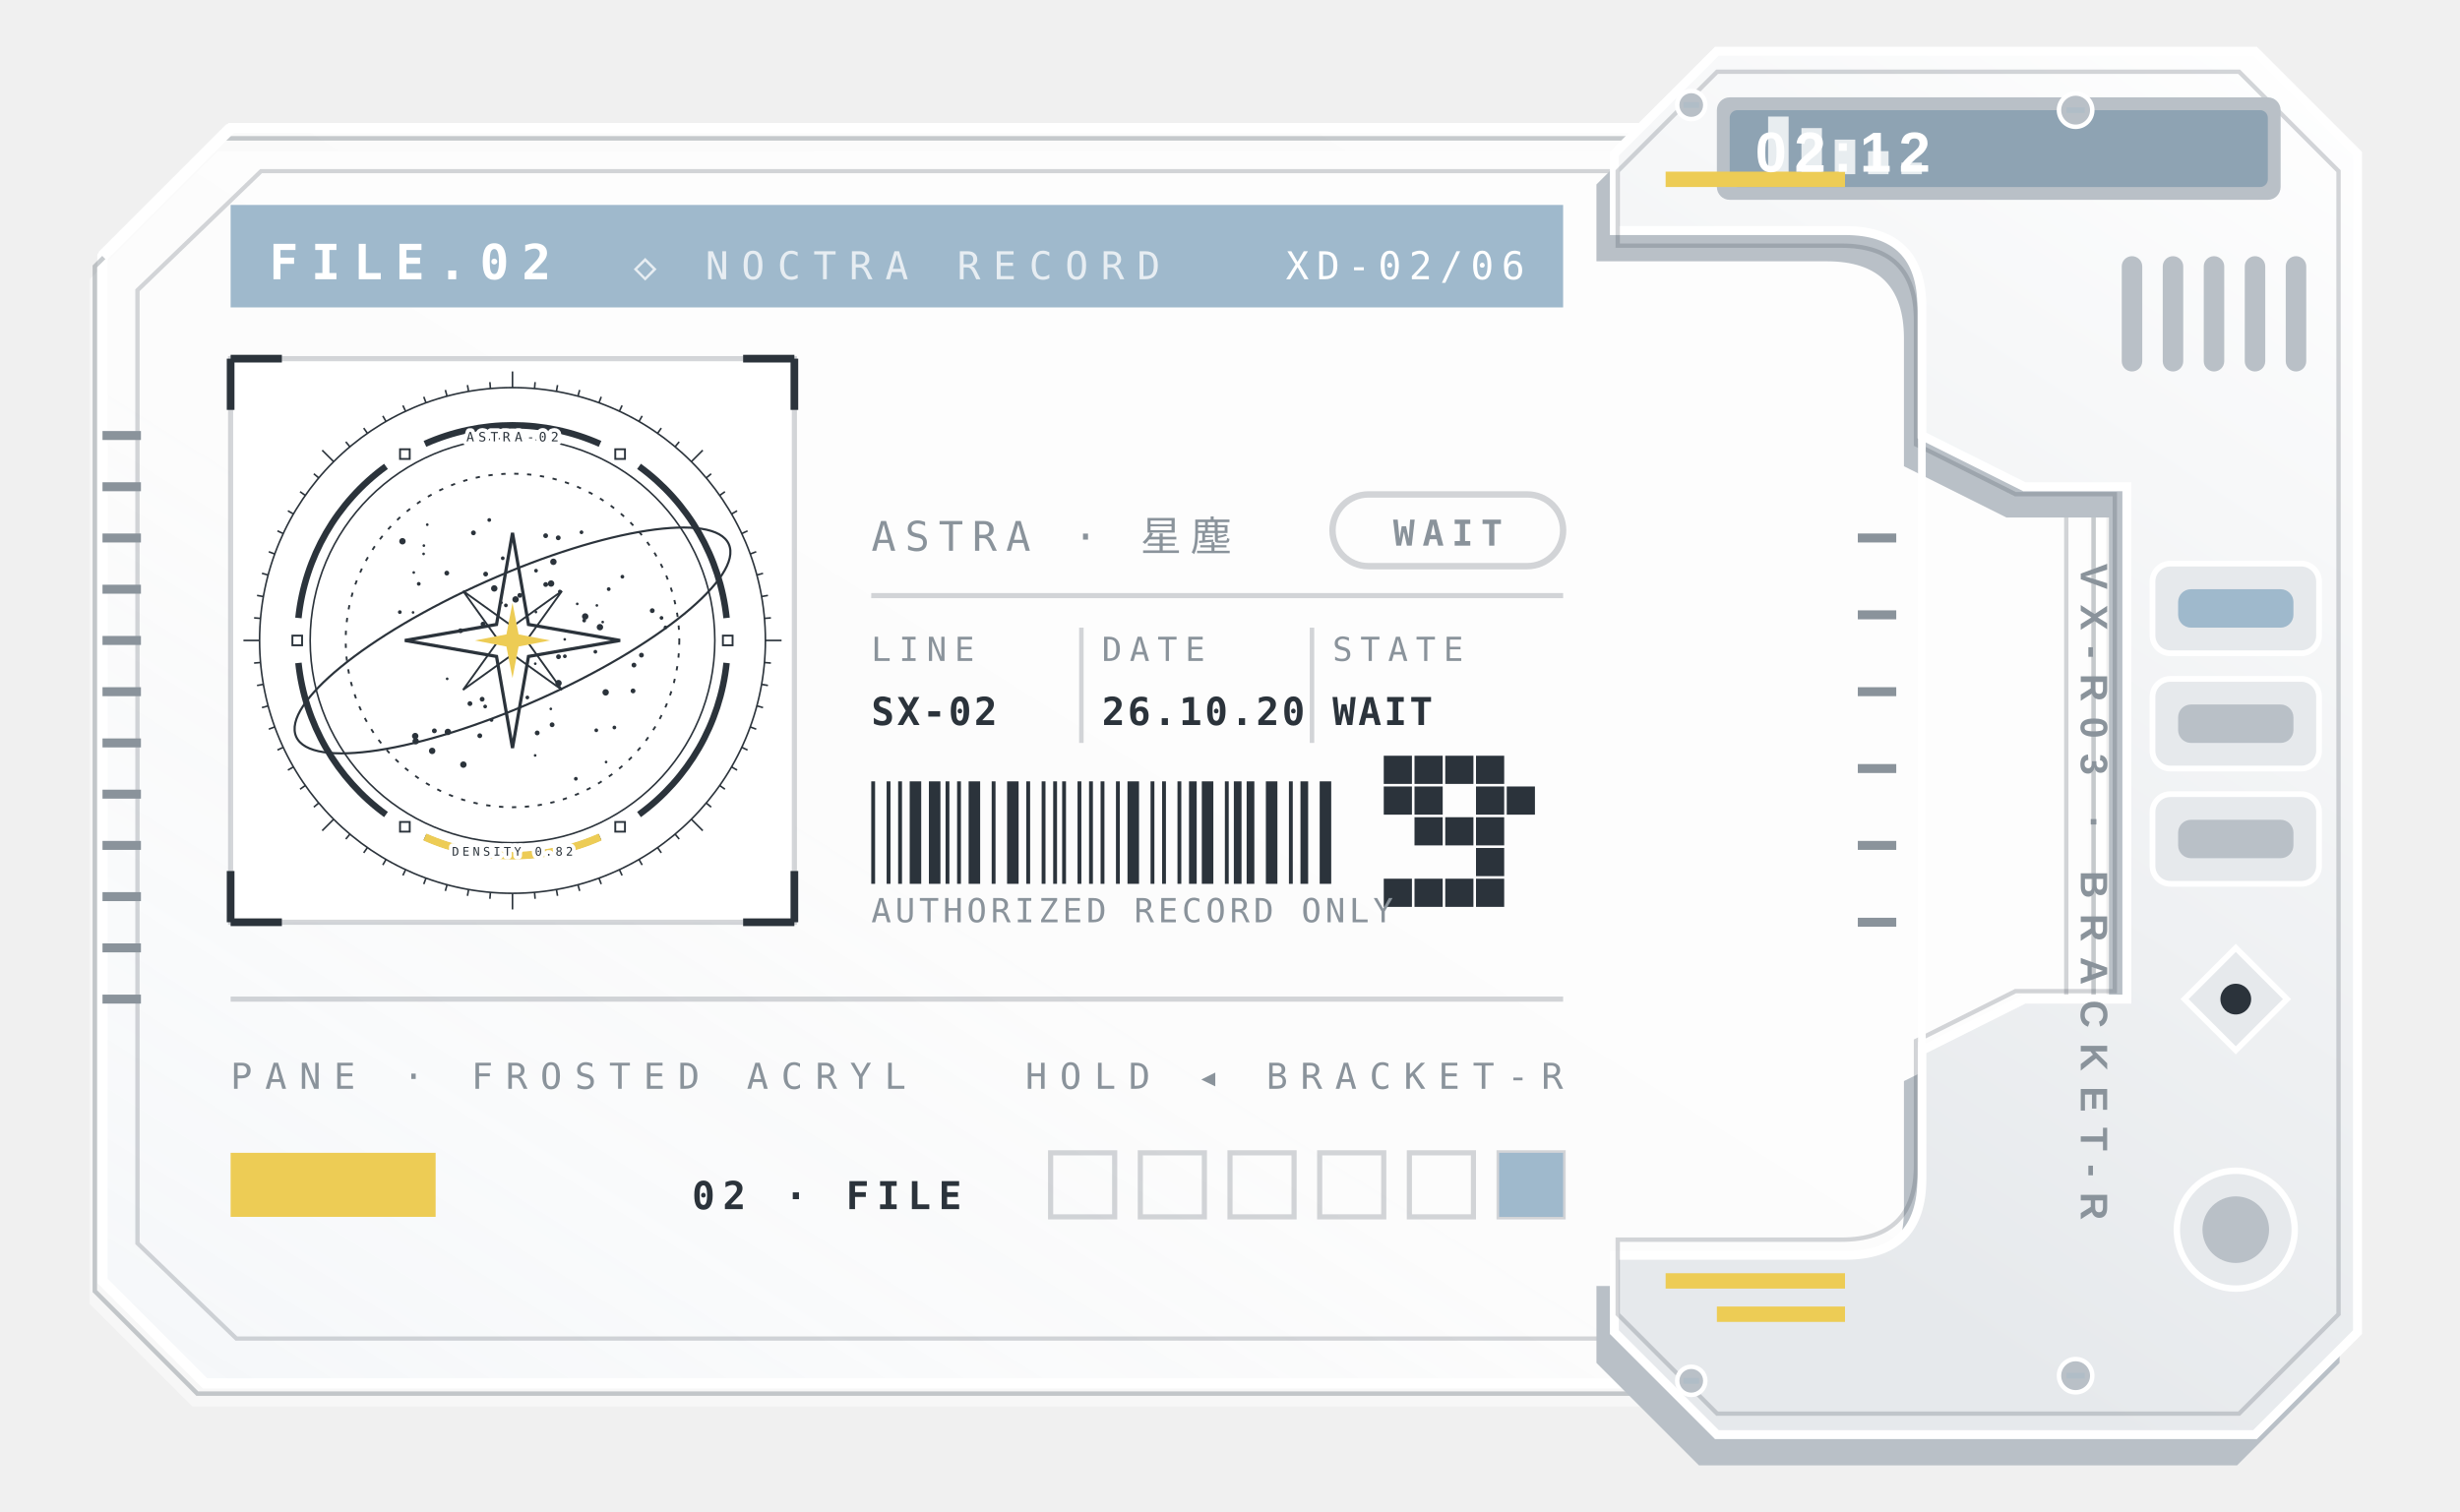
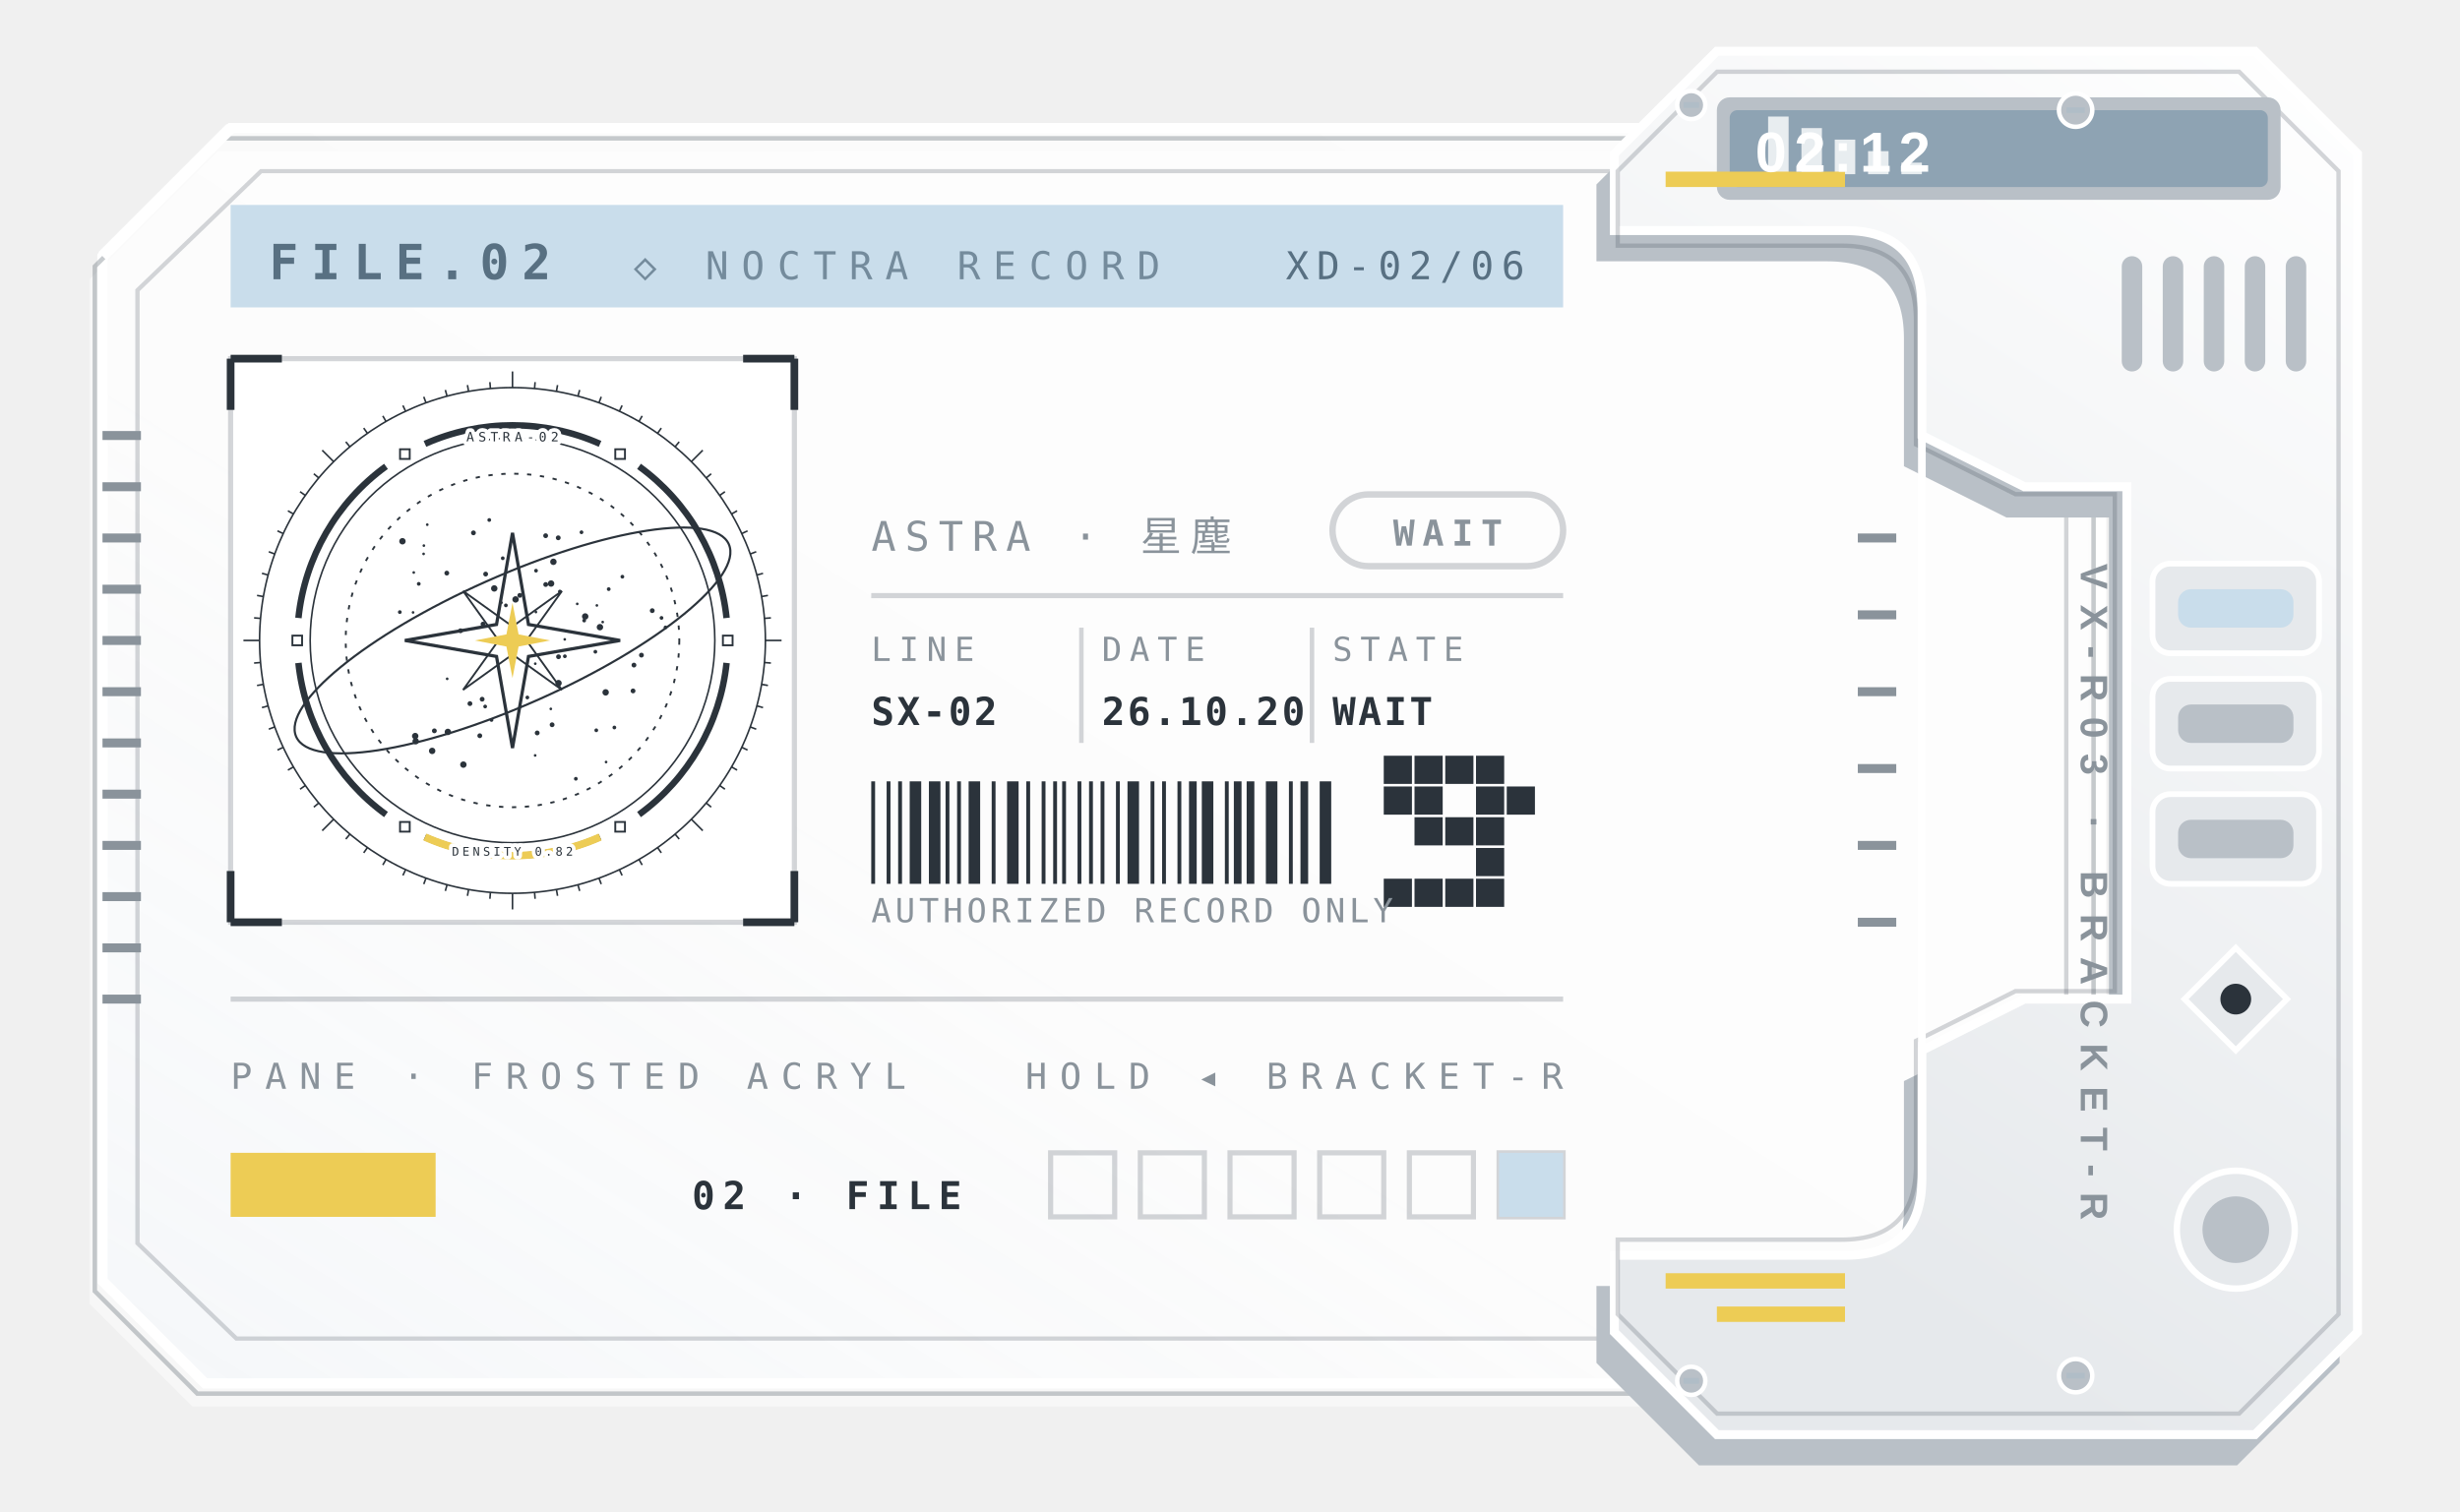
<svg xmlns="http://www.w3.org/2000/svg" width="384" height="236" viewBox="-4 -4 192 118">
  <g transform="translate(184 0) scale(-1 1)">
    <defs>
      <linearGradient id="p5007" x1="0" y1="0" x2="1" y2="1">
        <stop offset="0" stop-color="#FFFFFF" stop-opacity=".82" />
        <stop offset=".6" stop-color="#FFFFFF" stop-opacity=".66" />
        <stop offset="1" stop-color="#F4F7FA" stop-opacity=".74" />
      </linearGradient>
    </defs>
    <path d="M24 6H170L180 16V96L172 104H24Z" fill="rgba(255,255,255,.45)" transform="translate(1 1.8)" />
    <path d="M24 6H170L180 16V96L172 104H24Z" fill="url(#p5007)" />
    <path d="M24 6H170L180 16V96L172 104H24Z" fill="none" stroke="#FFFFFF" stroke-width=".8" />
    <path d="M24 6H170L180 16V96L172 104H24Z" fill="none" stroke="rgba(60,72,84,.28)" stroke-width=".35" transform="translate(.6 .8)" />
    <path d="M24 6H170L180 16V96L172 104H24Z" fill="none" stroke="rgba(60,72,84,.22)" stroke-width=".35" transform="translate(102.0 54.0) scale(.965 .93) translate(-102.0 -54.0)" />
    <path d="M180 30h-3" stroke="#8A939B" stroke-width=".7" />
    <path d="M180 34h-3" stroke="#8A939B" stroke-width=".7" />
    <path d="M180 38h-3" stroke="#8A939B" stroke-width=".7" />
    <path d="M180 42h-3" stroke="#8A939B" stroke-width=".7" />
    <path d="M180 46h-3" stroke="#8A939B" stroke-width=".7" />
    <path d="M180 50h-3" stroke="#8A939B" stroke-width=".7" />
    <path d="M180 54h-3" stroke="#8A939B" stroke-width=".7" />
    <path d="M180 58h-3" stroke="#8A939B" stroke-width=".7" />
    <path d="M180 62h-3" stroke="#8A939B" stroke-width=".7" />
    <path d="M180 66h-3" stroke="#8A939B" stroke-width=".7" />
    <path d="M180 70h-3" stroke="#8A939B" stroke-width=".7" />
    <path d="M180 74h-3" stroke="#8A939B" stroke-width=".7" />
    <path d="M170 6L180 16" stroke="#FFFFFF" stroke-width=".9" />
    <path d="M66 74H170" stroke="rgba(60,72,84,.22)" stroke-width=".4" />
    <rect x="66" y="86" width="5" height="5" fill="none" stroke="rgba(60,72,84,.22)" stroke-width=".4" />
    <rect x="73" y="86" width="5" height="5" fill="none" stroke="rgba(60,72,84,.22)" stroke-width=".4" />
    <rect x="80" y="86" width="5" height="5" fill="none" stroke="rgba(60,72,84,.22)" stroke-width=".4" />
    <rect x="87" y="86" width="5" height="5" fill="none" stroke="rgba(60,72,84,.22)" stroke-width=".4" />
    <rect x="94" y="86" width="5" height="5" fill="none" stroke="rgba(60,72,84,.22)" stroke-width=".4" />
    <rect x="101" y="86" width="5" height="5" fill="none" stroke="rgba(60,72,84,.22)" stroke-width=".4" />
-     <rect x="66" y="86" width="5" height="5" fill="#9FB9CC" />
+     <rect x="66" y="86" width="5" height="5" fill="#C9DDEB" />
    <rect x="154" y="86" width="16" height="5" fill="#EDCC55" />
    <defs>
      <linearGradient id="b5008" x1="0" y1="0" x2=".35" y2="1">
        <stop offset="0" stop-color="#FFFFFF" />
        <stop offset="1" stop-color="#E6E9EC" />
      </linearGradient>
    </defs>
    <path d="M4 8L12 0H54L62 8V14H44Q38 14 38 20V30L30 34H22V74H30L38 78V88Q38 94 44 94H62V100L54 108H12L4 100Z" fill="#B9C0C7" transform="translate(1.4 2.4)" />
    <path d="M4 8L12 0H54L62 8V14H44Q38 14 38 20V30L30 34H22V74H30L38 78V88Q38 94 44 94H62V100L54 108H12L4 100Z" fill="url(#b5008)" />
    <path d="M4 8L12 0H54L62 8V14H44Q38 14 38 20V30L30 34H22V74H30L38 78V88Q38 94 44 94H62V100L54 108H12L4 100Z" fill="none" stroke="#FFFFFF" stroke-width=".7" />
    <path d="M4 8L12 0H54L62 8V14H44Q38 14 38 20V30L30 34H22V74H30L38 78V88Q38 94 44 94H62V100L54 108H12L4 100Z" fill="none" stroke="rgba(60,72,84,.22)" stroke-width=".35" transform="translate(1.6 1.6) scale(.97)" />
    <rect x="10" y="3.6" width="44" height="8" rx="1" fill="#B9C0C7" />
    <rect x="11" y="4.6" width="42" height="6" rx=".6" fill="#8EA3B3" />
    <rect x="38.0" y="8.7" width="1.6" height="0.9" fill="#FFFFFF" opacity=".8" />
    <rect x="40.6" y="7.8" width="1.6" height="1.8" fill="#FFFFFF" opacity=".8" />
    <rect x="43.2" y="6.9" width="1.6" height="2.7" fill="#FFFFFF" opacity=".8" />
    <rect x="45.8" y="6.0" width="1.6" height="3.6" fill="#FFFFFF" opacity=".8" />
    <rect x="48.4" y="5.1" width="1.6" height="4.5" fill="#FFFFFF" opacity=".8" />
    <rect x="8.0" y="16" width="1.6" height="9" rx=".8" fill="#B9C0C7" />
    <rect x="11.2" y="16" width="1.6" height="9" rx=".8" fill="#B9C0C7" />
    <rect x="14.4" y="16" width="1.6" height="9" rx=".8" fill="#B9C0C7" />
    <rect x="17.6" y="16" width="1.6" height="9" rx=".8" fill="#B9C0C7" />
    <rect x="20.8" y="16" width="1.6" height="9" rx=".8" fill="#B9C0C7" />
    <rect x="7" y="40" width="13" height="7" rx="1.4" fill="#E6E9EC" stroke="#FFFFFF" stroke-width=".45" />
-     <rect x="9" y="42" width="9" height="3" rx="1" fill="#9FB9CC" />
+     <rect x="9" y="42" width="9" height="3" rx="1" fill="#C9DDEB" />
    <rect x="7" y="49" width="13" height="7" rx="1.4" fill="#E6E9EC" stroke="#FFFFFF" stroke-width=".45" />
    <rect x="9" y="51" width="9" height="3" rx="1" fill="#B9C0C7" />
    <rect x="7" y="58" width="13" height="7" rx="1.4" fill="#E6E9EC" stroke="#FFFFFF" stroke-width=".45" />
    <rect x="9" y="60" width="9" height="3" rx="1" fill="#B9C0C7" />
    <path d="M13.5 70l4 4l-4 4l-4 -4Z" fill="#E6E9EC" stroke="#FFFFFF" stroke-width=".45" />
    <circle cx="13.5" cy="74" r="1.2" fill="#2B333B" />
    <path d="M44 96H58" stroke="#EDCC55" stroke-width="1.2" />
    <path d="M44 98.6H54" stroke="#EDCC55" stroke-width="1.2" />
    <path d="M44 10H58" stroke="#EDCC55" stroke-width="1.2" />
    <circle cx="13.5" cy="92" r="4.6" fill="#E6E9EC" stroke="#FFFFFF" stroke-width=".5" />
    <circle cx="13.5" cy="92" r="2.6" fill="#B9C0C7" />
    <circle cx="26" cy="4.6" r="1.3" fill="#B9C0C7" stroke="#FFFFFF" stroke-width=".35" />
    <path d="M25.285 4.6H26.715" stroke="#B0BDC7" stroke-width=".45" />
    <circle cx="26" cy="103.4" r="1.3" fill="#B9C0C7" stroke="#FFFFFF" stroke-width=".35" />
    <path d="M25.285 103.4H26.715" stroke="#B0BDC7" stroke-width=".45" />
    <circle cx="56" cy="4.2" r="1.1" fill="#B9C0C7" stroke="#FFFFFF" stroke-width=".35" />
    <path d="M55.395 4.2H56.605" stroke="#B0BDC7" stroke-width=".45" />
    <circle cx="56" cy="103.8" r="1.1" fill="#B9C0C7" stroke="#FFFFFF" stroke-width=".35" />
    <path d="M55.395 103.8H56.605" stroke="#B0BDC7" stroke-width=".45" />
    <path d="M38 20V88" stroke="#FFFFFF" stroke-width=".6" />
    <path d="M40 38h3" stroke="#8A939B" stroke-width=".7" />
    <path d="M40 44h3" stroke="#8A939B" stroke-width=".7" />
    <path d="M40 50h3" stroke="#8A939B" stroke-width=".7" />
    <path d="M40 56h3" stroke="#8A939B" stroke-width=".7" />
    <path d="M40 62h3" stroke="#8A939B" stroke-width=".7" />
    <path d="M40 68h3" stroke="#8A939B" stroke-width=".7" />
  </g>
-   <rect x="14" y="12" width="104" height="8" fill="#9FB9CC" />
-   <text x="17" y="17.8" font-family="IBM Plex Mono, Menlo, monospace" font-weight="600" font-size="3.8" letter-spacing="1" text-anchor="start" fill="#FFFFFF">FILE.02</text>
-   <text x="66.0" y="17.8" font-family="IBM Plex Mono, Menlo, monospace" font-weight="500" font-size="3" letter-spacing="1" text-anchor="middle" fill="#FFFFFF" opacity=".75">◇ NOCTRA RECORD</text>
-   <text x="115" y="17.8" font-family="IBM Plex Mono, Menlo, monospace" font-weight="500" font-size="3" letter-spacing="0.6" text-anchor="end" fill="#FFFFFF">XD-02/06</text>
+   <rect x="14" y="12" width="104" height="8" fill="#C9DDEB" />
+   <text x="17" y="17.8" font-family="IBM Plex Mono, Menlo, monospace" font-weight="600" font-size="3.8" letter-spacing="1" text-anchor="start" fill="#587082">FILE.02</text>
+   <text x="66.0" y="17.8" font-family="IBM Plex Mono, Menlo, monospace" font-weight="500" font-size="3" letter-spacing="1" text-anchor="middle" fill="#587082" opacity=".75">◇ NOCTRA RECORD</text>
+   <text x="115" y="17.8" font-family="IBM Plex Mono, Menlo, monospace" font-weight="500" font-size="3" letter-spacing="0.6" text-anchor="end" fill="#587082">XD-02/06</text>
  <rect x="14" y="24" width="44" height="44" fill="#FFFFFF" stroke="rgba(60,72,84,.22)" stroke-width=".4" />
  <g transform="translate(15 25) scale(0.420)">
    <g>
      <circle cx="50" cy="50" r="47" fill="none" stroke="#2B333B" stroke-width="0.3" />
      <path d="M97.00 50.00L100.00 50.00M96.82 54.10L98.02 54.20M96.29 58.16L97.47 58.37M95.40 62.16L96.56 62.48M94.17 66.07L95.29 66.49M92.60 69.86L93.68 70.37M90.70 73.50L91.74 74.10M88.50 76.96L89.48 77.65M86.00 80.21L86.92 80.98M83.23 83.23L85.36 85.36M80.21 86.00L80.98 86.92M76.96 88.50L77.65 89.48M73.50 90.70L74.10 91.74M69.86 92.60L70.37 93.68M66.07 94.17L66.49 95.29M62.16 95.40L62.48 96.56M58.16 96.29L58.37 97.47M54.10 96.82L54.20 98.02M50.00 97.00L50.00 100.00M45.90 96.82L45.80 98.02M41.84 96.29L41.63 97.47M37.84 95.40L37.52 96.56M33.93 94.17L33.51 95.29M30.14 92.60L29.63 93.68M26.50 90.70L25.90 91.74M23.04 88.50L22.35 89.48M19.79 86.00L19.02 86.92M16.77 83.23L14.64 85.36M14.00 80.21L13.08 80.98M11.50 76.96L10.52 77.65M9.30 73.50L8.26 74.10M7.40 69.86L6.32 70.37M5.83 66.07L4.71 66.49M4.60 62.16L3.44 62.48M3.71 58.16L2.53 58.37M3.18 54.10L1.98 54.20M3.00 50.00L0.00 50.00M3.18 45.90L1.98 45.80M3.71 41.84L2.53 41.63M4.60 37.84L3.44 37.52M5.83 33.93L4.71 33.51M7.40 30.14L6.32 29.63M9.30 26.50L8.26 25.90M11.50 23.04L10.52 22.35M14.00 19.79L13.08 19.02M16.77 16.77L14.64 14.64M19.79 14.00L19.02 13.08M23.04 11.50L22.35 10.52M26.50 9.30L25.90 8.26M30.14 7.40L29.63 6.32M33.93 5.83L33.51 4.71M37.84 4.60L37.52 3.44M41.84 3.71L41.63 2.53M45.90 3.18L45.80 1.98M50.00 3.00L50.00 0.00M54.10 3.18L54.20 1.98M58.16 3.71L58.37 2.53M62.16 4.60L62.48 3.44M66.07 5.83L66.49 4.71M69.86 7.40L70.37 6.32M73.50 9.30L74.10 8.26M76.96 11.50L77.65 10.52M80.21 14.00L80.98 13.08M83.23 16.77L85.36 14.64M86.00 19.79L86.92 19.02M88.50 23.04L89.48 22.35M90.70 26.50L91.74 25.90M92.60 30.14L93.68 29.63M94.17 33.93L95.29 33.51M95.40 37.84L96.56 37.52M96.29 41.84L97.47 41.63M96.82 45.90L98.02 45.80" fill="none" stroke="#2B333B" stroke-width="0.3" />
    </g>
    <g>
      <path d="M89.78 54.18A40 40 0 0 1 73.51 82.36" fill="none" stroke="#2B333B" stroke-width="1.2" />
      <path d="M66.27 86.54A40 40 0 0 1 33.73 86.54" fill="none" stroke="#2B333B" stroke-width="1.2" />
      <path d="M26.49 82.36A40 40 0 0 1 10.22 54.18" fill="none" stroke="#2B333B" stroke-width="1.2" />
      <path d="M10.22 45.82A40 40 0 0 1 26.49 17.64" fill="none" stroke="#2B333B" stroke-width="1.2" />
      <path d="M33.73 13.46A40 40 0 0 1 66.27 13.46" fill="none" stroke="#2B333B" stroke-width="1.2" />
      <path d="M73.51 17.64A40 40 0 0 1 89.78 45.82" fill="none" stroke="#2B333B" stroke-width="1.2" />
      <circle cx="50" cy="50" r="37.6" fill="none" stroke="#2B333B" stroke-width="0.3" />
      <rect x="89.10" y="49.10" width="1.8" height="1.8" fill="#FFFFFF" stroke="#2B333B" stroke-width="0.35" />
      <rect x="69.10" y="83.74" width="1.8" height="1.8" fill="#FFFFFF" stroke="#2B333B" stroke-width="0.35" />
      <rect x="29.10" y="83.74" width="1.8" height="1.8" fill="#FFFFFF" stroke="#2B333B" stroke-width="0.35" />
      <rect x="9.10" y="49.10" width="1.8" height="1.8" fill="#FFFFFF" stroke="#2B333B" stroke-width="0.35" />
      <rect x="29.10" y="14.46" width="1.8" height="1.8" fill="#FFFFFF" stroke="#2B333B" stroke-width="0.35" />
      <rect x="69.10" y="14.46" width="1.8" height="1.8" fill="#FFFFFF" stroke="#2B333B" stroke-width="0.35" />
      <path d="M66.27 86.54A40 40 0 0 1 33.73 86.54" fill="none" stroke="#EDCC55" stroke-width="1.4" />
    </g>
    <circle cx="50" cy="50" r="31" fill="none" stroke="#2B333B" stroke-width="0.35" stroke-dasharray="0.8 1.6" />
    <ellipse cx="50" cy="50" rx="44" ry="12" transform="rotate(-24 50 50)" fill="none" stroke="#2B333B" stroke-width="0.4" />
    <circle cx="33.48" cy="33.91" r="0.25" fill="#2B333B" />
    <circle cx="62.82" cy="29.89" r="0.35" fill="#2B333B" />
    <circle cx="34.16" cy="28.48" r="0.25" fill="#2B333B" />
    <circle cx="32.01" cy="68.73" r="0.6" fill="#2B333B" />
    <circle cx="31.52" cy="44.79" r="0.25" fill="#2B333B" />
    <circle cx="48.19" cy="34.72" r="0.35" fill="#2B333B" />
    <circle cx="70.42" cy="38.15" r="0.35" fill="#2B333B" />
    <circle cx="50.57" cy="42.37" r="0.6" fill="#2B333B" />
    <circle cx="54.23" cy="54.32" r="0.25" fill="#2B333B" />
    <circle cx="52.76" cy="60.60" r="0.35" fill="#2B333B" />
    <circle cx="58.80" cy="40.91" r="0.35" fill="#2B333B" />
    <circle cx="29.06" cy="44.73" r="0.35" fill="#2B333B" />
    <circle cx="61.77" cy="75.71" r="0.35" fill="#2B333B" />
    <circle cx="75.97" cy="44.46" r="0.45" fill="#2B333B" />
    <circle cx="65.40" cy="52.10" r="0.35" fill="#2B333B" />
    <circle cx="48.82" cy="63.58" r="0.25" fill="#2B333B" />
    <circle cx="31.65" cy="37.37" r="0.25" fill="#2B333B" />
    <circle cx="40.87" cy="73.08" r="0.6" fill="#2B333B" />
    <circle cx="46.61" cy="40.33" r="0.6" fill="#2B333B" />
    <circle cx="47.95" cy="42.98" r="0.25" fill="#2B333B" />
    <circle cx="63.51" cy="45.54" r="0.6" fill="#2B333B" />
    <circle cx="73.96" cy="52.73" r="0.45" fill="#2B333B" />
    <circle cx="31.92" cy="67.77" r="0.6" fill="#2B333B" />
    <circle cx="59.73" cy="52.94" r="0.35" fill="#2B333B" />
    <circle cx="58.55" cy="57.93" r="0.6" fill="#2B333B" />
    <circle cx="42.09" cy="61.74" r="0.45" fill="#2B333B" />
    <circle cx="51.36" cy="41.62" r="0.45" fill="#2B333B" />
    <circle cx="54.35" cy="44.72" r="0.25" fill="#2B333B" />
    <circle cx="54.59" cy="67.19" r="0.45" fill="#2B333B" />
    <circle cx="62.03" cy="43.20" r="0.25" fill="#2B333B" />
    <circle cx="44.92" cy="62.28" r="0.35" fill="#2B333B" />
    <circle cx="56.16" cy="30.53" r="0.45" fill="#2B333B" />
    <circle cx="59.71" cy="49.80" r="0.25" fill="#2B333B" />
    <circle cx="67.31" cy="59.65" r="0.6" fill="#2B333B" />
    <circle cx="72.57" cy="54.58" r="0.45" fill="#2B333B" />
    <circle cx="57.60" cy="35.38" r="0.6" fill="#2B333B" />
    <circle cx="67.39" cy="72.60" r="0.25" fill="#2B333B" />
    <circle cx="54.37" cy="37.03" r="0.35" fill="#2B333B" />
    <circle cx="65.57" cy="66.70" r="0.35" fill="#2B333B" />
    <circle cx="33.53" cy="32.37" r="0.25" fill="#2B333B" />
    <circle cx="57.12" cy="62.72" r="0.25" fill="#2B333B" />
    <circle cx="57.17" cy="39.42" r="0.6" fill="#2B333B" />
    <circle cx="67.88" cy="40.46" r="0.35" fill="#2B333B" />
    <circle cx="66.25" cy="47.53" r="0.6" fill="#2B333B" />
    <circle cx="45.01" cy="37.66" r="0.45" fill="#2B333B" />
    <circle cx="46.10" cy="64.78" r="0.35" fill="#2B333B" />
    <circle cx="68.93" cy="66.18" r="0.35" fill="#2B333B" />
    <circle cx="37.79" cy="37.48" r="0.45" fill="#2B333B" />
    <circle cx="57.36" cy="65.67" r="0.45" fill="#2B333B" />
    <circle cx="72.40" cy="59.38" r="0.45" fill="#2B333B" />
    <circle cx="42.74" cy="30.00" r="0.45" fill="#2B333B" />
    <circle cx="35.48" cy="66.80" r="0.45" fill="#2B333B" />
    <circle cx="56.17" cy="39.60" r="0.45" fill="#2B333B" />
    <circle cx="63.32" cy="46.30" r="0.35" fill="#2B333B" />
    <circle cx="44.52" cy="46.96" r="0.45" fill="#2B333B" />
    <circle cx="44.36" cy="60.92" r="0.45" fill="#2B333B" />
    <circle cx="58.50" cy="30.92" r="0.45" fill="#2B333B" />
    <circle cx="37.99" cy="67.00" r="0.6" fill="#2B333B" />
    <circle cx="35.07" cy="70.53" r="0.6" fill="#2B333B" />
    <circle cx="77.69" cy="45.81" r="0.35" fill="#2B333B" />
    <circle cx="40.34" cy="48.20" r="0.45" fill="#2B333B" />
    <circle cx="65.68" cy="43.49" r="0.25" fill="#2B333B" />
    <circle cx="45.68" cy="27.61" r="0.35" fill="#2B333B" />
    <circle cx="29.55" cy="31.56" r="0.6" fill="#2B333B" />
    <circle cx="43.92" cy="67.71" r="0.45" fill="#2B333B" />
    <circle cx="48.77" cy="43.48" r="0.35" fill="#2B333B" />
    <circle cx="32.58" cy="39.48" r="0.35" fill="#2B333B" />
    <circle cx="54.21" cy="71.37" r="0.25" fill="#2B333B" />
    <circle cx="78.43" cy="47.58" r="0.35" fill="#2B333B" />
    <circle cx="58.55" cy="53.03" r="0.45" fill="#2B333B" />
    <circle cx="66.76" cy="46.58" r="0.25" fill="#2B333B" />
    <circle cx="37.86" cy="57.13" r="0.25" fill="#2B333B" />
    <g>
      <path d="M50.00 30.00L52.97 47.03L70.00 50.00L52.97 52.97L50.00 70.00L47.03 52.97L30.00 50.00L47.03 47.03Z" fill="none" stroke="#2B333B" stroke-width="0.6" stroke-linejoin="miter" />
    </g>
    <path d="M59.19 40.81L52.60 50.00L59.19 59.19L50.00 52.60L40.81 59.19L47.40 50.00L40.81 40.81L50.00 47.40Z" fill="none" stroke="#2B333B" stroke-width="0.35" stroke-linejoin="miter" />
    <path d="M50.00 43.00L51.13 48.87L57.00 50.00L51.13 51.13L50.00 57.00L48.87 51.13L43.00 50.00L48.87 48.87Z" fill="#EDCC55" />
    <text x="50" y="13" text-anchor="middle" font-family="IBM Plex Mono, Menlo, monospace" font-weight="500" font-size="2.4" letter-spacing="0.8" fill="#2B333B" stroke="#FFFFFF" stroke-width="1.4" paint-order="stroke" stroke-linejoin="round">ASTRA-02</text>
    <text x="50" y="90" text-anchor="middle" font-family="IBM Plex Mono, Menlo, monospace" font-weight="500" font-size="2.2" letter-spacing="0.6" fill="#2B333B" stroke="#FFFFFF" stroke-width="1.4" paint-order="stroke" stroke-linejoin="round">DENSITY 0.82</text>
  </g>
  <path d="M14 24h4M14 24v4M58 24h-4M58 24v4M14 68h4M14 68v-4M58 68h-4M58 68v-4" stroke="#2B333B" stroke-width=".6" fill="none" />
  <text x="64" y="33" font-family="Archivo, Arial, sans-serif" font-weight="800" font-size="10.5" letter-spacing="0" text-anchor="start" fill="#2B333B" />
  <text x="64" y="39" font-family="IBM Plex Mono, Menlo, monospace" font-weight="500" font-size="3.2" letter-spacing="0.7" text-anchor="start" fill="#8A939B">ASTRA · 星塵</text>
  <rect x="100" y="34.6" width="18" height="5.6" rx="2.8" fill="none" stroke="rgba(60,72,84,.22)" stroke-width=".5" />
  <text x="109" y="38.6" font-family="IBM Plex Mono, Menlo, monospace" font-weight="700" font-size="2.8" letter-spacing="0.6" text-anchor="middle" fill="#8A939B">WAIT</text>
  <path d="M64 42.5H118" stroke="rgba(60,72,84,.22)" stroke-width=".4" />
  <text x="64.0" y="47.6" font-family="IBM Plex Mono, Menlo, monospace" font-weight="500" font-size="2.6" letter-spacing="0.6" text-anchor="start" fill="#8A939B">LINE</text>
  <text x="64.0" y="52.6" font-family="IBM Plex Mono, Menlo, monospace" font-weight="600" font-size="3" letter-spacing="0.2" text-anchor="start" fill="#2B333B">SX-02</text>
  <text x="82.0" y="47.6" font-family="IBM Plex Mono, Menlo, monospace" font-weight="500" font-size="2.6" letter-spacing="0.6" text-anchor="start" fill="#8A939B">DATE</text>
  <text x="82.0" y="52.6" font-family="IBM Plex Mono, Menlo, monospace" font-weight="600" font-size="3" letter-spacing="0.2" text-anchor="start" fill="#2B333B">26.10.20</text>
  <path d="M80.4 45V54" stroke="rgba(60,72,84,.22)" stroke-width=".35" />
  <text x="100.0" y="47.6" font-family="IBM Plex Mono, Menlo, monospace" font-weight="500" font-size="2.6" letter-spacing="0.6" text-anchor="start" fill="#8A939B">STATE</text>
  <text x="100.0" y="52.6" font-family="IBM Plex Mono, Menlo, monospace" font-weight="600" font-size="3" letter-spacing="0.2" text-anchor="start" fill="#2B333B">WAIT</text>
  <path d="M98.4 45V54" stroke="rgba(60,72,84,.22)" stroke-width=".35" />
  <rect x="64.00" y="57" width="0.3" height="8" fill="#2B333B" />
  <rect x="65.20" y="57" width="0.3" height="8" fill="#2B333B" />
  <rect x="66.10" y="57" width="0.3" height="8" fill="#2B333B" />
  <rect x="67.00" y="57" width="0.9" height="8" fill="#2B333B" />
  <rect x="68.50" y="57" width="0.9" height="8" fill="#2B333B" />
  <rect x="69.80" y="57" width="0.3" height="8" fill="#2B333B" />
  <rect x="70.70" y="57" width="0.3" height="8" fill="#2B333B" />
  <rect x="71.60" y="57" width="0.9" height="8" fill="#2B333B" />
  <rect x="73.40" y="57" width="0.3" height="8" fill="#2B333B" />
  <rect x="74.60" y="57" width="0.9" height="8" fill="#2B333B" />
  <rect x="76.10" y="57" width="0.3" height="8" fill="#2B333B" />
  <rect x="77.30" y="57" width="0.3" height="8" fill="#2B333B" />
  <rect x="78.20" y="57" width="0.3" height="8" fill="#2B333B" />
  <rect x="78.90" y="57" width="0.3" height="8" fill="#2B333B" />
  <rect x="80.10" y="57" width="0.3" height="8" fill="#2B333B" />
  <rect x="81.00" y="57" width="0.3" height="8" fill="#2B333B" />
  <rect x="81.90" y="57" width="0.3" height="8" fill="#2B333B" />
  <rect x="83.10" y="57" width="0.3" height="8" fill="#2B333B" />
  <rect x="84.00" y="57" width="0.9" height="8" fill="#2B333B" />
  <rect x="85.80" y="57" width="0.3" height="8" fill="#2B333B" />
  <rect x="86.70" y="57" width="0.3" height="8" fill="#2B333B" />
  <rect x="87.90" y="57" width="0.3" height="8" fill="#2B333B" />
  <rect x="88.80" y="57" width="0.6" height="8" fill="#2B333B" />
  <rect x="89.80" y="57" width="0.9" height="8" fill="#2B333B" />
  <rect x="91.60" y="57" width="0.3" height="8" fill="#2B333B" />
  <rect x="92.30" y="57" width="0.6" height="8" fill="#2B333B" />
  <rect x="93.30" y="57" width="0.6" height="8" fill="#2B333B" />
  <rect x="94.80" y="57" width="0.9" height="8" fill="#2B333B" />
  <rect x="96.60" y="57" width="0.3" height="8" fill="#2B333B" />
  <rect x="97.50" y="57" width="0.6" height="8" fill="#2B333B" />
  <rect x="99.00" y="57" width="0.9" height="8" fill="#2B333B" />
  <g transform="translate(104 55)">
    <rect x="0.0" y="0.0" width="2.2" height="2.2" fill="#2B333B" />
    <rect x="2.4" y="0.0" width="2.2" height="2.2" fill="#2B333B" />
    <rect x="4.8" y="0.0" width="2.2" height="2.2" fill="#2B333B" />
    <rect x="7.2" y="0.0" width="2.2" height="2.2" fill="#2B333B" />
    <rect x="0.0" y="2.4" width="2.2" height="2.2" fill="#2B333B" />
    <rect x="2.4" y="2.4" width="2.2" height="2.2" fill="#2B333B" />
    <rect x="7.2" y="2.4" width="2.2" height="2.2" fill="#2B333B" />
    <rect x="9.6" y="2.4" width="2.2" height="2.2" fill="#2B333B" />
    <rect x="2.4" y="4.8" width="2.2" height="2.2" fill="#2B333B" />
    <rect x="4.8" y="4.8" width="2.2" height="2.2" fill="#2B333B" />
    <rect x="7.2" y="4.8" width="2.2" height="2.2" fill="#2B333B" />
    <rect x="7.2" y="7.2" width="2.2" height="2.2" fill="#2B333B" />
    <rect x="0.0" y="9.6" width="2.2" height="2.2" fill="#2B333B" />
    <rect x="2.4" y="9.6" width="2.2" height="2.2" fill="#2B333B" />
    <rect x="4.8" y="9.6" width="2.2" height="2.2" fill="#2B333B" />
    <rect x="7.2" y="9.6" width="2.2" height="2.2" fill="#2B333B" />
  </g>
  <text x="64" y="68" font-family="IBM Plex Mono, Menlo, monospace" font-weight="500" font-size="2.6" letter-spacing="0.3" text-anchor="start" fill="#8A939B">AUTHORIZED RECORD ONLY</text>
  <text x="14" y="81" font-family="IBM Plex Mono, Menlo, monospace" font-weight="500" font-size="2.8" letter-spacing="1" text-anchor="start" fill="#8A939B">PANE · FROSTED ACRYL</text>
  <text x="118" y="81" font-family="IBM Plex Mono, Menlo, monospace" font-weight="500" font-size="2.8" letter-spacing="1" text-anchor="end" fill="#8A939B">HOLD ◂ BRACKET-R</text>
  <text x="50" y="90.4" font-family="IBM Plex Mono, Menlo, monospace" font-weight="600" font-size="3" letter-spacing="0.6" text-anchor="start" fill="#2B333B">02 · FILE</text>
  <text x="133" y="9.4" font-family="Archivo, Arial, sans-serif" font-weight="800" font-size="4.4" letter-spacing="0.6" text-anchor="start" fill="#FFFFFF">02:12</text>
  <text x="0" y="0" font-family="Archivo, Arial, sans-serif" font-weight="700" font-size="3" letter-spacing="1.2" text-anchor="start" fill="#8A939B" transform="translate(158.4 40) rotate(90)">VX-R03 · BRACKET-R</text>
</svg>
